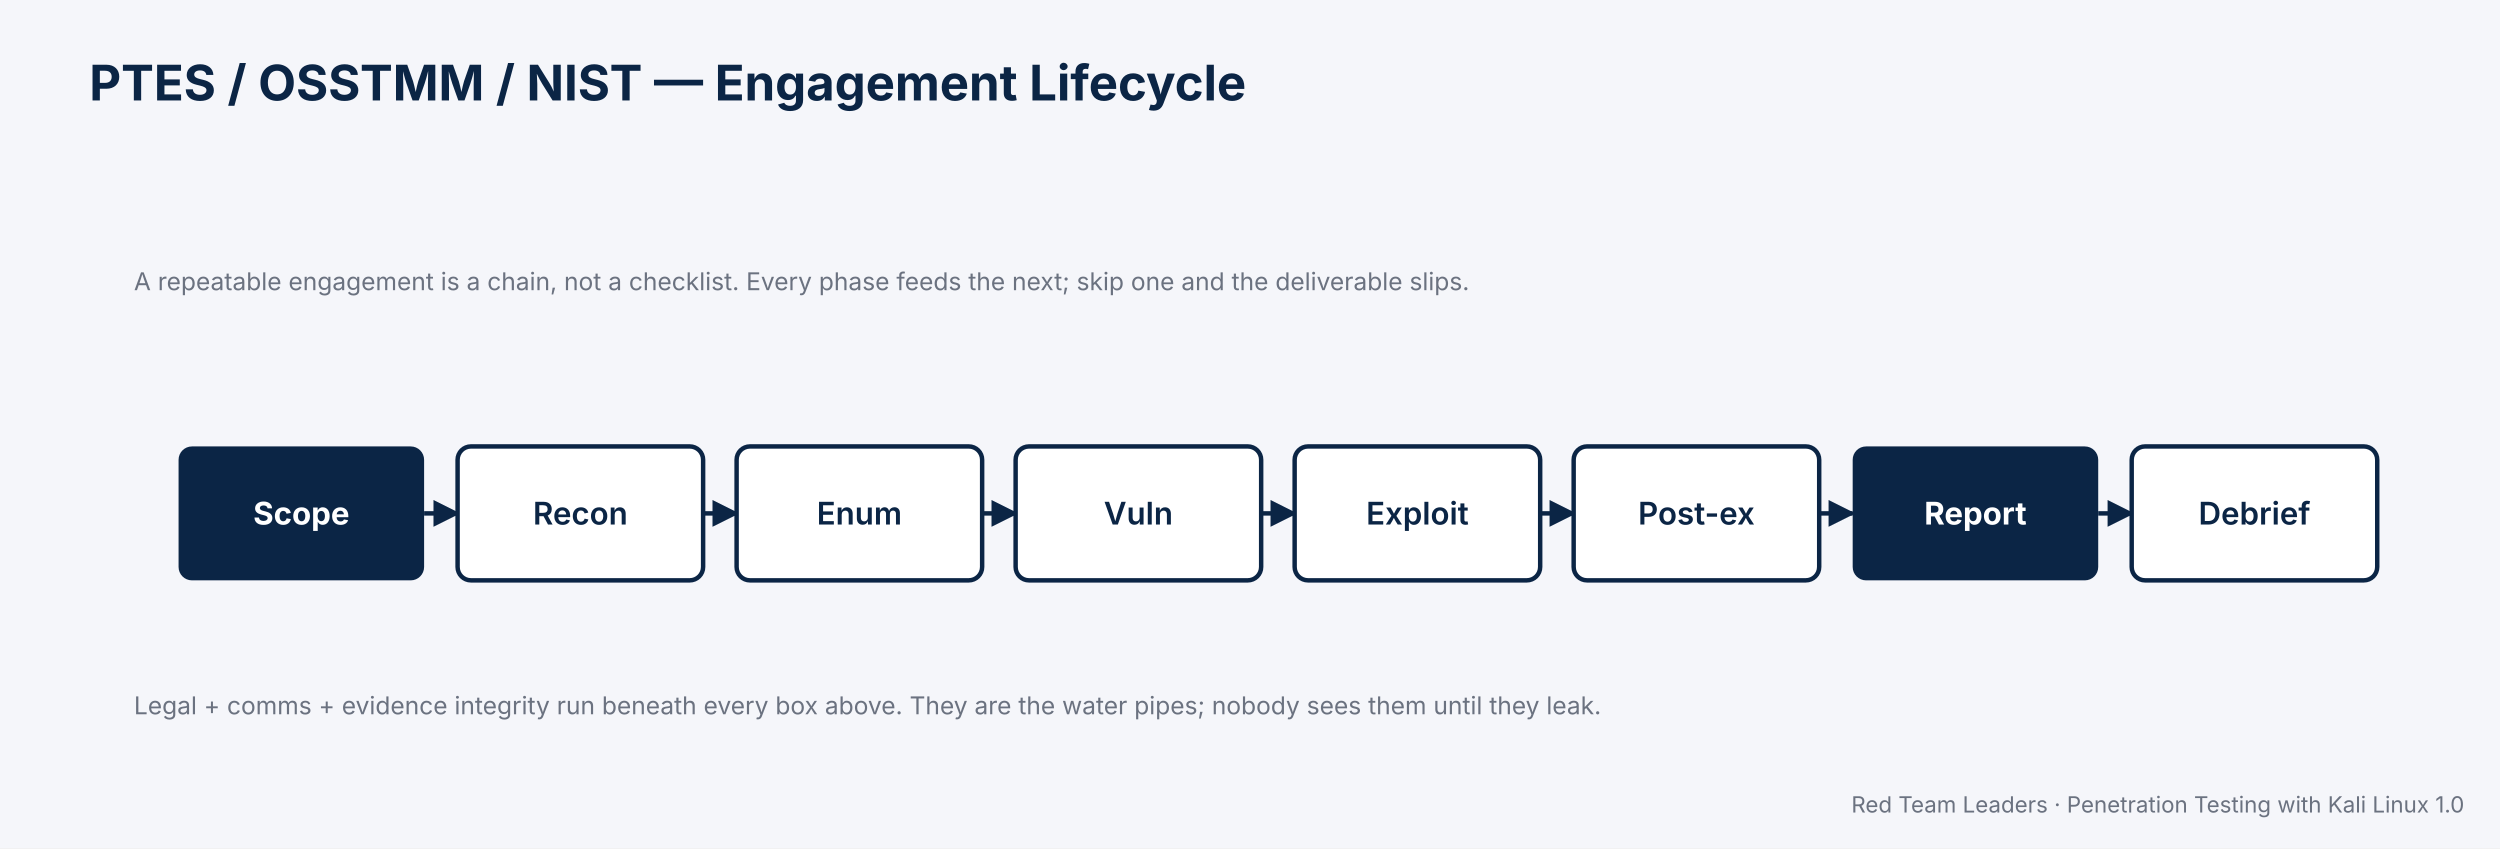
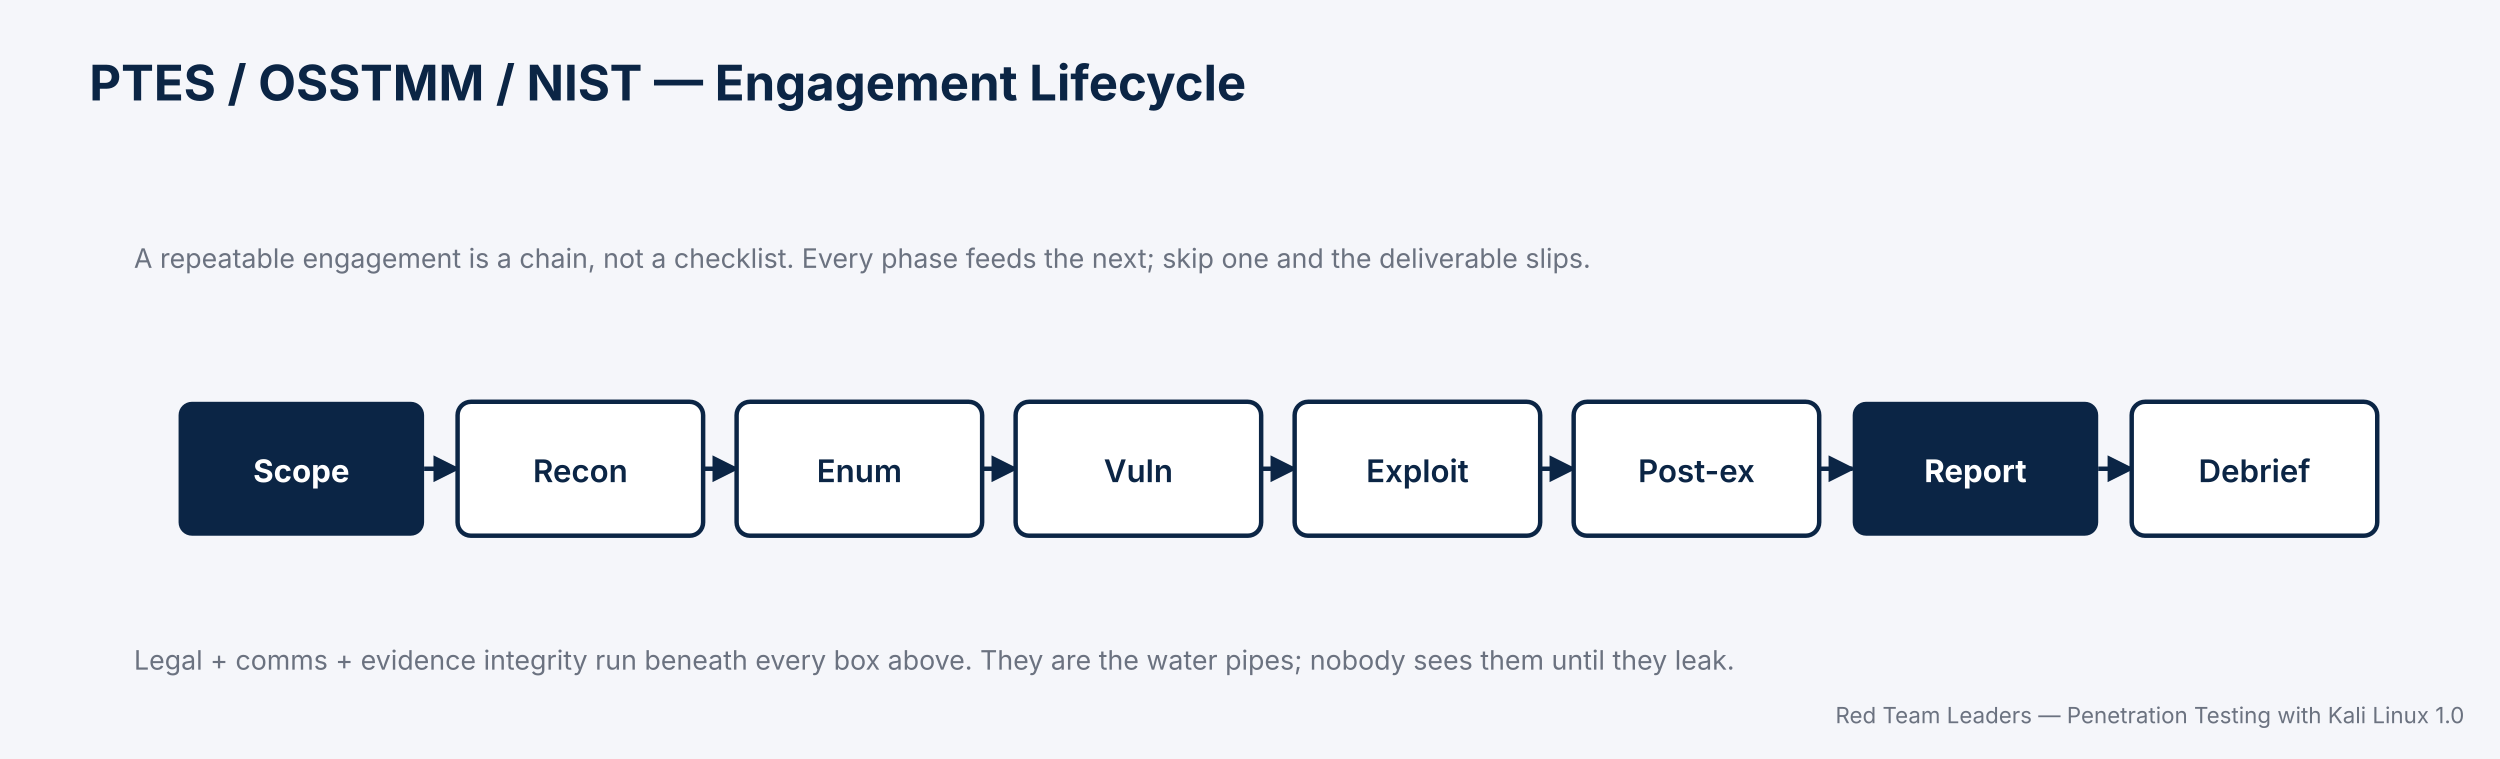
- <svg xmlns="http://www.w3.org/2000/svg" viewBox="0 0 1120 380" width="1120" height="380">
+ <svg xmlns="http://www.w3.org/2000/svg" viewBox="0 0 1120 340" width="1120" height="340">
  <style>
  .bg { fill: #F5F6FA; }
  .box { fill: #FFFFFF; stroke: #0B2545; stroke-width: 2; }
  .box-accent { fill: #0B2545; stroke: none; }
  .box-warn { fill: #B31312; stroke: none; }
  .box-safe { fill: #0B7285; stroke: none; }
-   .title { fill: #0B2545; font: 700 22px 'Inter', 'Segoe UI', Arial, sans-serif; }
-   .label { fill: #0B2545; font: 600 14px 'Inter', 'Segoe UI', Arial, sans-serif; }
-   .label-w { fill: #FFFFFF; font: 700 14px 'Inter', 'Segoe UI', Arial, sans-serif; }
-   .small { fill: #6B7280; font: 400 11px 'Inter', 'Segoe UI', Arial, sans-serif; }
+   .box-amber { fill: #D97706; stroke: none; }
+   .title { fill: #0B2545; font: 700 22px 'Inter','Segoe UI',Arial,sans-serif; }
+   .label { fill: #0B2545; font: 600 14px 'Inter','Segoe UI',Arial,sans-serif; }
+   .label-w { fill: #FFFFFF; font: 700 14px 'Inter','Segoe UI',Arial,sans-serif; }
+   .label-sm { fill: #FFFFFF; font: 700 12px 'Inter','Segoe UI',Arial,sans-serif; }
+   .small { fill: #6B7280; font: 400 12px 'Inter','Segoe UI',Arial,sans-serif; }
+   .small-w { fill: #E5E7EB; font: 400 11px 'Inter','Segoe UI',Arial,sans-serif; }
  .arrow { fill: none; stroke: #0B2545; stroke-width: 2; marker-end: url(#a); }
-   .footer { fill: #6B7280; font: 400 10px 'Inter', Arial, sans-serif; }
+   .footer { fill: #6B7280; font: 400 10px 'Inter',Arial,sans-serif; }
</style>
  <defs>
    <marker id="a" viewBox="0 0 10 10" refX="9" refY="5" markerWidth="6" markerHeight="6" orient="auto-start-reverse">
      <path d="M0,0 L10,5 L0,10 z" fill="#0B2545" />
    </marker>
  </defs>
-   <rect class="bg" width="1120" height="380" />
+   <rect class="bg" width="1120" height="340" />
  <text class="title" x="40" y="45">PTES / OSSTMM / NIST — Engagement Lifecycle</text>
-   <rect class="box-accent" x="80" y="200" width="110" height="60" rx="6" />
-   <text class="label-w" x="135" y="235" text-anchor="middle">Scope</text>
-   <line class="arrow" x1="190" y1="230" x2="205" y2="230" />
-   <rect class="box" x="205" y="200" width="110" height="60" rx="6" />
-   <text class="label" x="260" y="235" text-anchor="middle">Recon</text>
-   <line class="arrow" x1="315" y1="230" x2="330" y2="230" />
-   <rect class="box" x="330" y="200" width="110" height="60" rx="6" />
-   <text class="label" x="385" y="235" text-anchor="middle">Enum</text>
-   <line class="arrow" x1="440" y1="230" x2="455" y2="230" />
-   <rect class="box" x="455" y="200" width="110" height="60" rx="6" />
-   <text class="label" x="510" y="235" text-anchor="middle">Vuln</text>
-   <line class="arrow" x1="565" y1="230" x2="580" y2="230" />
-   <rect class="box" x="580" y="200" width="110" height="60" rx="6" />
-   <text class="label" x="635" y="235" text-anchor="middle">Exploit</text>
-   <line class="arrow" x1="690" y1="230" x2="705" y2="230" />
-   <rect class="box" x="705" y="200" width="110" height="60" rx="6" />
-   <text class="label" x="760" y="235" text-anchor="middle">Post-ex</text>
-   <line class="arrow" x1="815" y1="230" x2="830" y2="230" />
-   <rect class="box-accent" x="830" y="200" width="110" height="60" rx="6" />
-   <text class="label-w" x="885" y="235" text-anchor="middle">Report</text>
-   <line class="arrow" x1="940" y1="230" x2="955" y2="230" />
-   <rect class="box" x="955" y="200" width="110" height="60" rx="6" />
-   <text class="label" x="1010" y="235" text-anchor="middle">Debrief</text>
-   <text class="small" x="60" y="130" text-anchor="start">A repeatable engagement is a chain, not a checklist. Every phase feeds the next; skip one and the deliverable slips.</text>
-   <text class="small" x="60" y="320" text-anchor="start">Legal + comms + evidence integrity run beneath every box above. They are the water pipes; nobody sees them until they leak.</text>
-   <text class="footer" x="1104" y="364" text-anchor="end">Red Team Leaders · Penetration Testing with Kali Linux 1.0</text>
+   <rect class="box-accent" x="80" y="180" width="110" height="60" rx="6" />
+   <text class="label-w" x="135" y="216" text-anchor="middle">Scope</text>
+   <line class="arrow" x1="190" y1="210" x2="205" y2="210" />
+   <rect class="box" x="205" y="180" width="110" height="60" rx="6" />
+   <text class="label" x="260" y="216" text-anchor="middle">Recon</text>
+   <line class="arrow" x1="315" y1="210" x2="330" y2="210" />
+   <rect class="box" x="330" y="180" width="110" height="60" rx="6" />
+   <text class="label" x="385" y="216" text-anchor="middle">Enum</text>
+   <line class="arrow" x1="440" y1="210" x2="455" y2="210" />
+   <rect class="box" x="455" y="180" width="110" height="60" rx="6" />
+   <text class="label" x="510" y="216" text-anchor="middle">Vuln</text>
+   <line class="arrow" x1="565" y1="210" x2="580" y2="210" />
+   <rect class="box" x="580" y="180" width="110" height="60" rx="6" />
+   <text class="label" x="635" y="216" text-anchor="middle">Exploit</text>
+   <line class="arrow" x1="690" y1="210" x2="705" y2="210" />
+   <rect class="box" x="705" y="180" width="110" height="60" rx="6" />
+   <text class="label" x="760" y="216" text-anchor="middle">Post-ex</text>
+   <line class="arrow" x1="815" y1="210" x2="830" y2="210" />
+   <rect class="box-accent" x="830" y="180" width="110" height="60" rx="6" />
+   <text class="label-w" x="885" y="216" text-anchor="middle">Report</text>
+   <line class="arrow" x1="940" y1="210" x2="955" y2="210" />
+   <rect class="box" x="955" y="180" width="110" height="60" rx="6" />
+   <text class="label" x="1010" y="216" text-anchor="middle">Debrief</text>
+   <text class="small" x="60" y="120" text-anchor="start">A repeatable engagement is a chain, not a checklist. Every phase feeds the next; skip one and the deliverable slips.</text>
+   <text class="small" x="60" y="300" text-anchor="start">Legal + comms + evidence integrity run beneath every box above. They are the water pipes; nobody sees them until they leak.</text>
+   <text class="footer" x="1104" y="324" text-anchor="end">Red Team Leaders — Penetration Testing with Kali Linux 1.0</text>
</svg>
